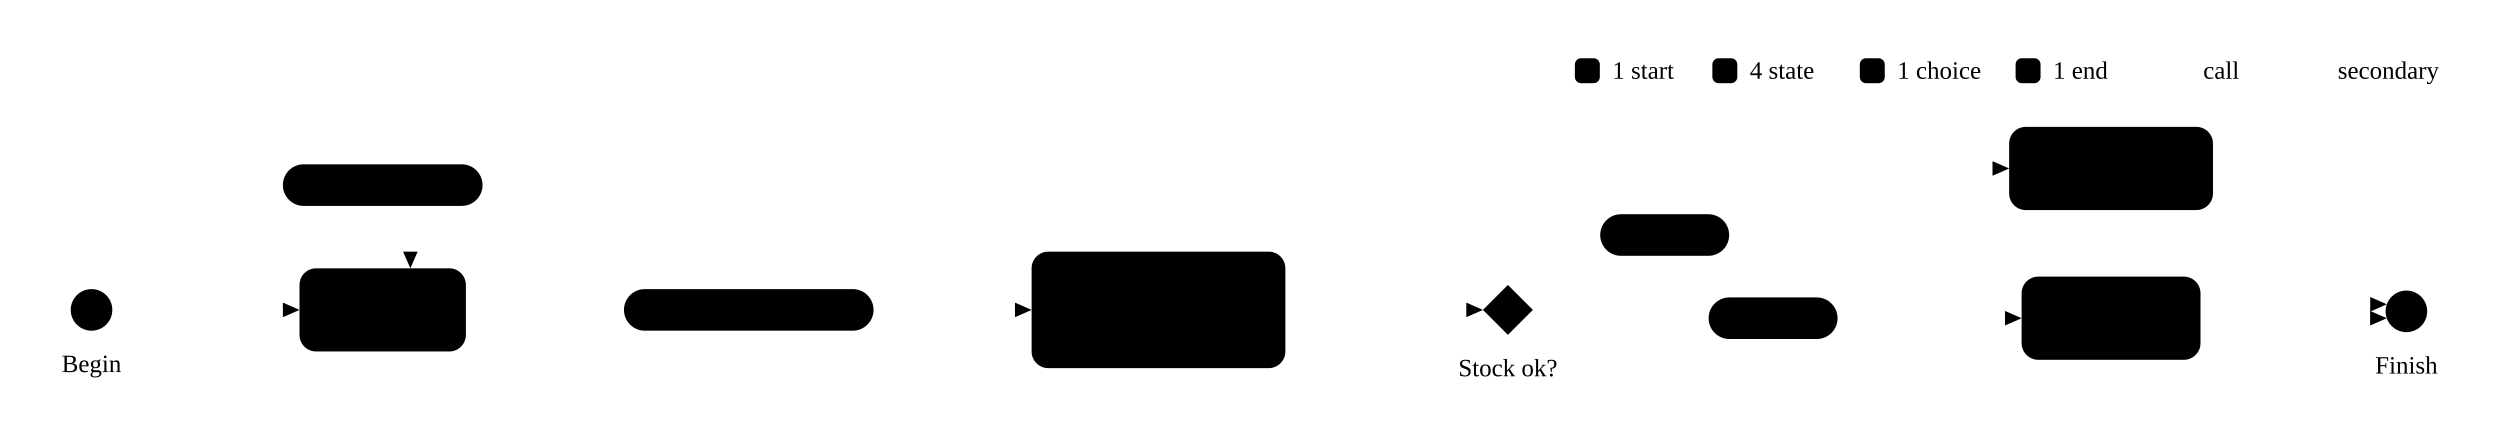
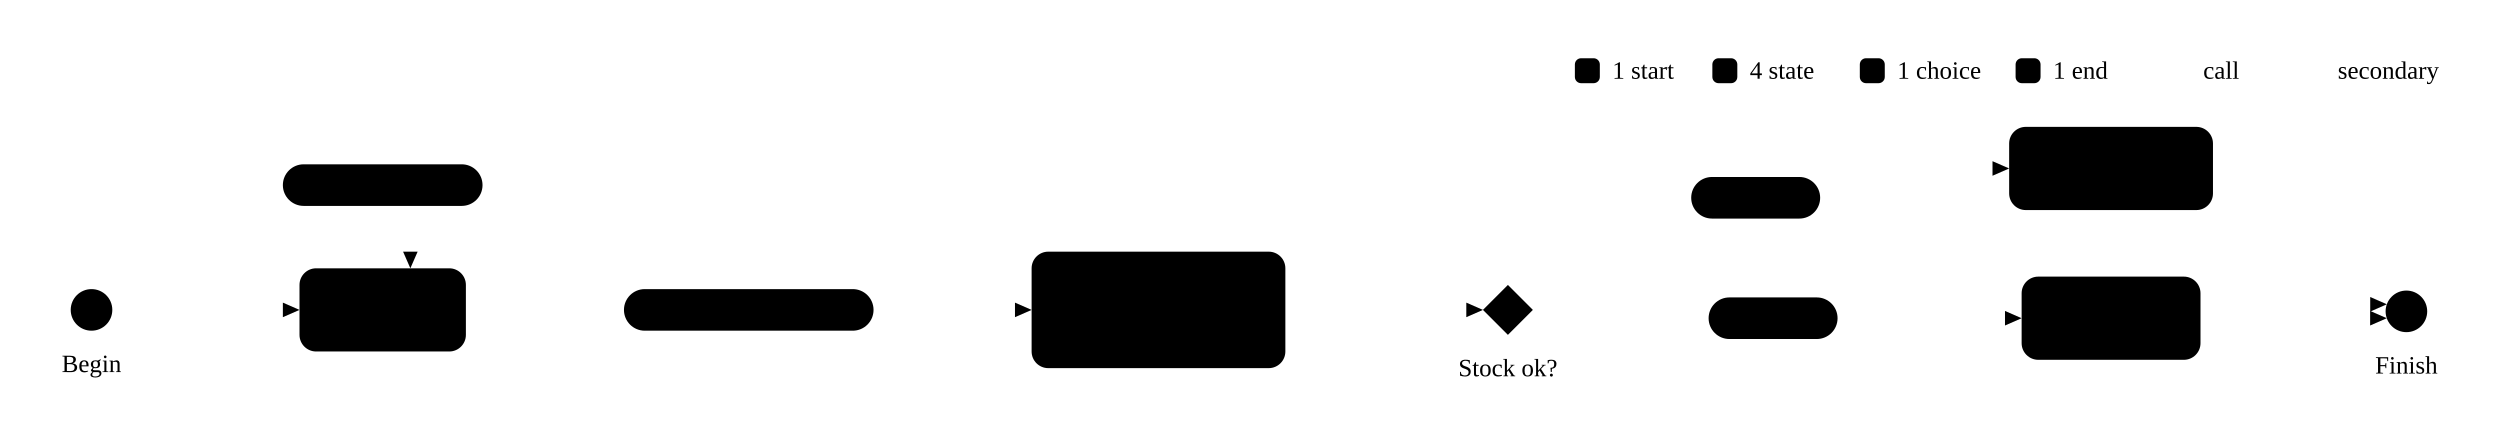
<svg xmlns="http://www.w3.org/2000/svg" class="pa-diagram pa-type-state" viewBox="0 0 1202 210" role="graphics-document" aria-labelledby="d-title d-desc">
  <defs>
    <marker id="d-arrow" viewBox="0 0 8 8" refX="8" refY="4" markerWidth="8" markerHeight="8" markerUnits="userSpaceOnUse" orient="auto-start-reverse">
      <path class="pa-arrow-fill" d="M0 0.5L8 4L0 7.5Z" />
    </marker>
    <marker id="d-arrow-open" viewBox="0 0 8 8" refX="7.4" refY="4" markerWidth="8" markerHeight="8" markerUnits="userSpaceOnUse" orient="auto-start-reverse">
      <path class="pa-arrow-open" d="M0.8 0.8L7.4 4L0.8 7.2" />
    </marker>
  </defs>
  <g class="pa-edge pa-edge-solid" data-id="edge-0" data-from="begin" data-to="placed" data-family="bare">
    <path class="pa-wire" d="M54 149L144 149" fill="none" marker-end="url(#d-arrow)" />
  </g>
  <g class="pa-edge pa-edge-solid" data-id="edge-1" data-from="placed" data-to="paid" data-family="decision">
    <path class="pa-wire" d="M224 149L496 149" fill="none" marker-end="url(#d-arrow)" />
  </g>
  <g class="pa-edge pa-edge-solid" data-id="edge-2" data-from="paid" data-to="ok" data-family="decision">
    <path class="pa-wire" d="M618 149L713 149" fill="none" marker-end="url(#d-arrow)" />
  </g>
  <g class="pa-edge pa-edge-solid" data-id="edge-3" data-from="ok" data-to="shipped" data-family="decision">
    <path class="pa-wire" d="M733 153L972 153" fill="none" marker-end="url(#d-arrow)" />
  </g>
  <g class="pa-edge pa-edge-dashed" data-id="edge-4" data-from="ok" data-to="cancelled" data-family="decision">
    <path class="pa-wire" d="M733 145C784 145 784 81 966 81" fill="none" marker-end="url(#d-arrow)" />
  </g>
  <g class="pa-edge pa-edge-solid" data-id="edge-5" data-from="placed" data-to="placed" data-family="decision">
    <path class="pa-wire" d="M170.7 129L170.7 111Q170.7 105 176.7 105L191.3 105Q197.3 105 197.3 111L197.3 129" fill="none" marker-end="url(#d-arrow)" />
  </g>
  <g class="pa-edge pa-edge-solid" data-id="edge-6" data-from="shipped" data-to="finish" data-family="decision">
    <path class="pa-wire" d="M1058 153L1147.56 153" fill="none" marker-end="url(#d-arrow)" />
  </g>
  <g class="pa-edge pa-edge-solid" data-id="edge-7" data-from="cancelled" data-to="finish" data-family="decision">
    <path class="pa-wire" d="M1064 81C1088 81 1088 146.3 1147.6 146.3" fill="none" marker-end="url(#d-arrow)" />
  </g>
  <g class="pa-node pa-kind-start pa-family-bare pa-tone-neutral" data-id="begin" tabindex="0" role="graphics-symbol" aria-label="Begin: start">
    <path class="pa-shape pa-shape-filled-dot" d="M34 149A10 10 0 0 1 54 149A10 10 0 0 1 34 149Z" />
    <text class="pa-label" text-anchor="middle">
      <tspan x="44" y="178.9">Begin</tspan>
    </text>
  </g>
  <g class="pa-node pa-kind-state pa-family-decision pa-tone-neutral" data-id="placed" tabindex="0" role="graphics-symbol" aria-label="Placed: state">
    <path class="pa-shape pa-shape-rounded-rect" d="M152 129L216 129A8 8 0 0 1 224 137L224 161A8 8 0 0 1 216 169L152 169A8 8 0 0 1 144 161L144 137A8 8 0 0 1 152 129Z" />
    <text class="pa-label" text-anchor="middle">
      <tspan x="184" y="153.9">Placed</tspan>
    </text>
  </g>
  <g class="pa-node pa-kind-state pa-family-decision pa-tone-good" data-id="paid" tabindex="0" role="graphics-symbol" aria-label="Paid: state">
    <path class="pa-shape pa-shape-rounded-rect" d="M504 121L610 121A8 8 0 0 1 618 129L618 169A8 8 0 0 1 610 177L504 177A8 8 0 0 1 496 169L496 129A8 8 0 0 1 504 121Z" />
    <text class="pa-label" text-anchor="middle">
      <tspan x="557" y="145.75">Paid</tspan>
    </text>
    <text class="pa-note" text-anchor="middle">
      <tspan x="557" y="162.95">stock reserved</tspan>
    </text>
  </g>
  <g class="pa-node pa-kind-choice pa-family-decision pa-tone-neutral" data-id="ok" tabindex="0" role="graphics-symbol" aria-label="Stock ok?: choice">
    <path class="pa-shape pa-shape-small-diamond" d="M725 137L737 149L725 161L713 149Z" />
    <text class="pa-label" text-anchor="middle">
      <tspan x="725" y="180.9">Stock ok?</tspan>
    </text>
  </g>
  <g class="pa-node pa-kind-state pa-family-decision pa-tone-bad" data-id="cancelled" tabindex="0" role="graphics-symbol" aria-label="Cancelled: state">
    <path class="pa-shape pa-shape-rounded-rect" d="M974 61L1056 61A8 8 0 0 1 1064 69L1064 93A8 8 0 0 1 1056 101L974 101A8 8 0 0 1 966 93L966 69A8 8 0 0 1 974 61Z" />
    <text class="pa-label" text-anchor="middle">
      <tspan x="1015" y="85.9">Cancelled</tspan>
    </text>
  </g>
  <g class="pa-node pa-kind-state pa-family-decision pa-tone-neutral" data-id="shipped" tabindex="0" role="graphics-symbol" aria-label="Shipped: state">
    <path class="pa-shape pa-shape-rounded-rect" d="M980 133L1050 133A8 8 0 0 1 1058 141L1058 165A8 8 0 0 1 1050 173L980 173A8 8 0 0 1 972 165L972 141A8 8 0 0 1 980 133Z" />
    <text class="pa-label" text-anchor="middle">
      <tspan x="1015" y="157.9">Shipped</tspan>
    </text>
  </g>
  <g class="pa-node pa-kind-end pa-family-bare pa-tone-neutral" data-id="finish" tabindex="0" role="graphics-symbol" aria-label="Finish: end">
    <path class="pa-shape pa-shape-ringed-dot" d="M1147 149.7A10 10 0 0 1 1167 149.7A10 10 0 0 1 1147 149.7Z" />
    <path class="pa-decor pa-decor-dot" d="M1152 149.7A5 5 0 0 1 1162 149.7A5 5 0 0 1 1152 149.7Z" />
    <text class="pa-label" text-anchor="middle">
      <tspan x="1157" y="179.6">Finish</tspan>
    </text>
  </g>
  <g class="pa-edge-label" data-edge="edge-1">
    <rect class="pa-edge-plate" x="300" y="139" width="120" height="20" rx="10" />
    <text class="pa-edge-text" text-anchor="middle">
      <tspan x="360" y="153.2">payment captured</tspan>
    </text>
  </g>
  <g class="pa-edge-label" data-edge="edge-3">
    <rect class="pa-edge-plate" x="821.5" y="143" width="62" height="20" rx="10" />
    <text class="pa-edge-text" text-anchor="middle">
      <tspan x="852.5" y="157.2">in stock</tspan>
    </text>
  </g>
  <g class="pa-edge-label" data-edge="edge-4">
-     <rect class="pa-edge-plate" x="769.38" y="103" width="62" height="20" rx="10" />
+     <rect class="pa-edge-plate" x="813.13" y="85.09" width="62" height="20" rx="10" />
    <text class="pa-edge-text" text-anchor="middle">
-       <tspan x="800.38" y="117.2">sold out</tspan>
+       <tspan x="844.13" y="99.29">sold out</tspan>
    </text>
  </g>
  <g class="pa-edge-label" data-edge="edge-5">
    <rect class="pa-edge-plate" x="136" y="79" width="96" height="20" rx="10" />
    <text class="pa-edge-text" text-anchor="middle">
      <tspan x="184" y="93.2">retry payment</tspan>
    </text>
  </g>
  <g class="pa-legend" aria-hidden="true">
    <rect class="pa-swatch pa-family-bare" x="757.2" y="28" width="12" height="12" rx="3" />
    <text class="pa-legend-text" text-anchor="start">
      <tspan x="775.2" y="37.85">1 start</tspan>
    </text>
    <rect class="pa-swatch pa-family-decision" x="823.3" y="28" width="12" height="12" rx="3" />
    <text class="pa-legend-text" text-anchor="start">
      <tspan x="841.3" y="37.85">4 state</tspan>
    </text>
    <rect class="pa-swatch pa-family-decision" x="894.2" y="28" width="12" height="12" rx="3" />
    <text class="pa-legend-text" text-anchor="start">
      <tspan x="912.2" y="37.85">1 choice</tspan>
    </text>
    <rect class="pa-swatch pa-family-bare" x="969.1" y="28" width="12" height="12" rx="3" />
    <text class="pa-legend-text" text-anchor="start">
      <tspan x="987.1" y="37.85">1 end</tspan>
    </text>
    <g class="pa-legend-sample pa-edge-solid">
      <path class="pa-wire" d="M1029.3 34L1053.3 34" />
    </g>
    <text class="pa-legend-text" text-anchor="start">
      <tspan x="1059.3" y="37.85">call</tspan>
    </text>
    <g class="pa-legend-sample pa-edge-dashed">
      <path class="pa-wire" d="M1094 34L1118 34" />
    </g>
    <text class="pa-legend-text" text-anchor="start">
      <tspan x="1124" y="37.85">secondary</tspan>
    </text>
  </g>
</svg>
